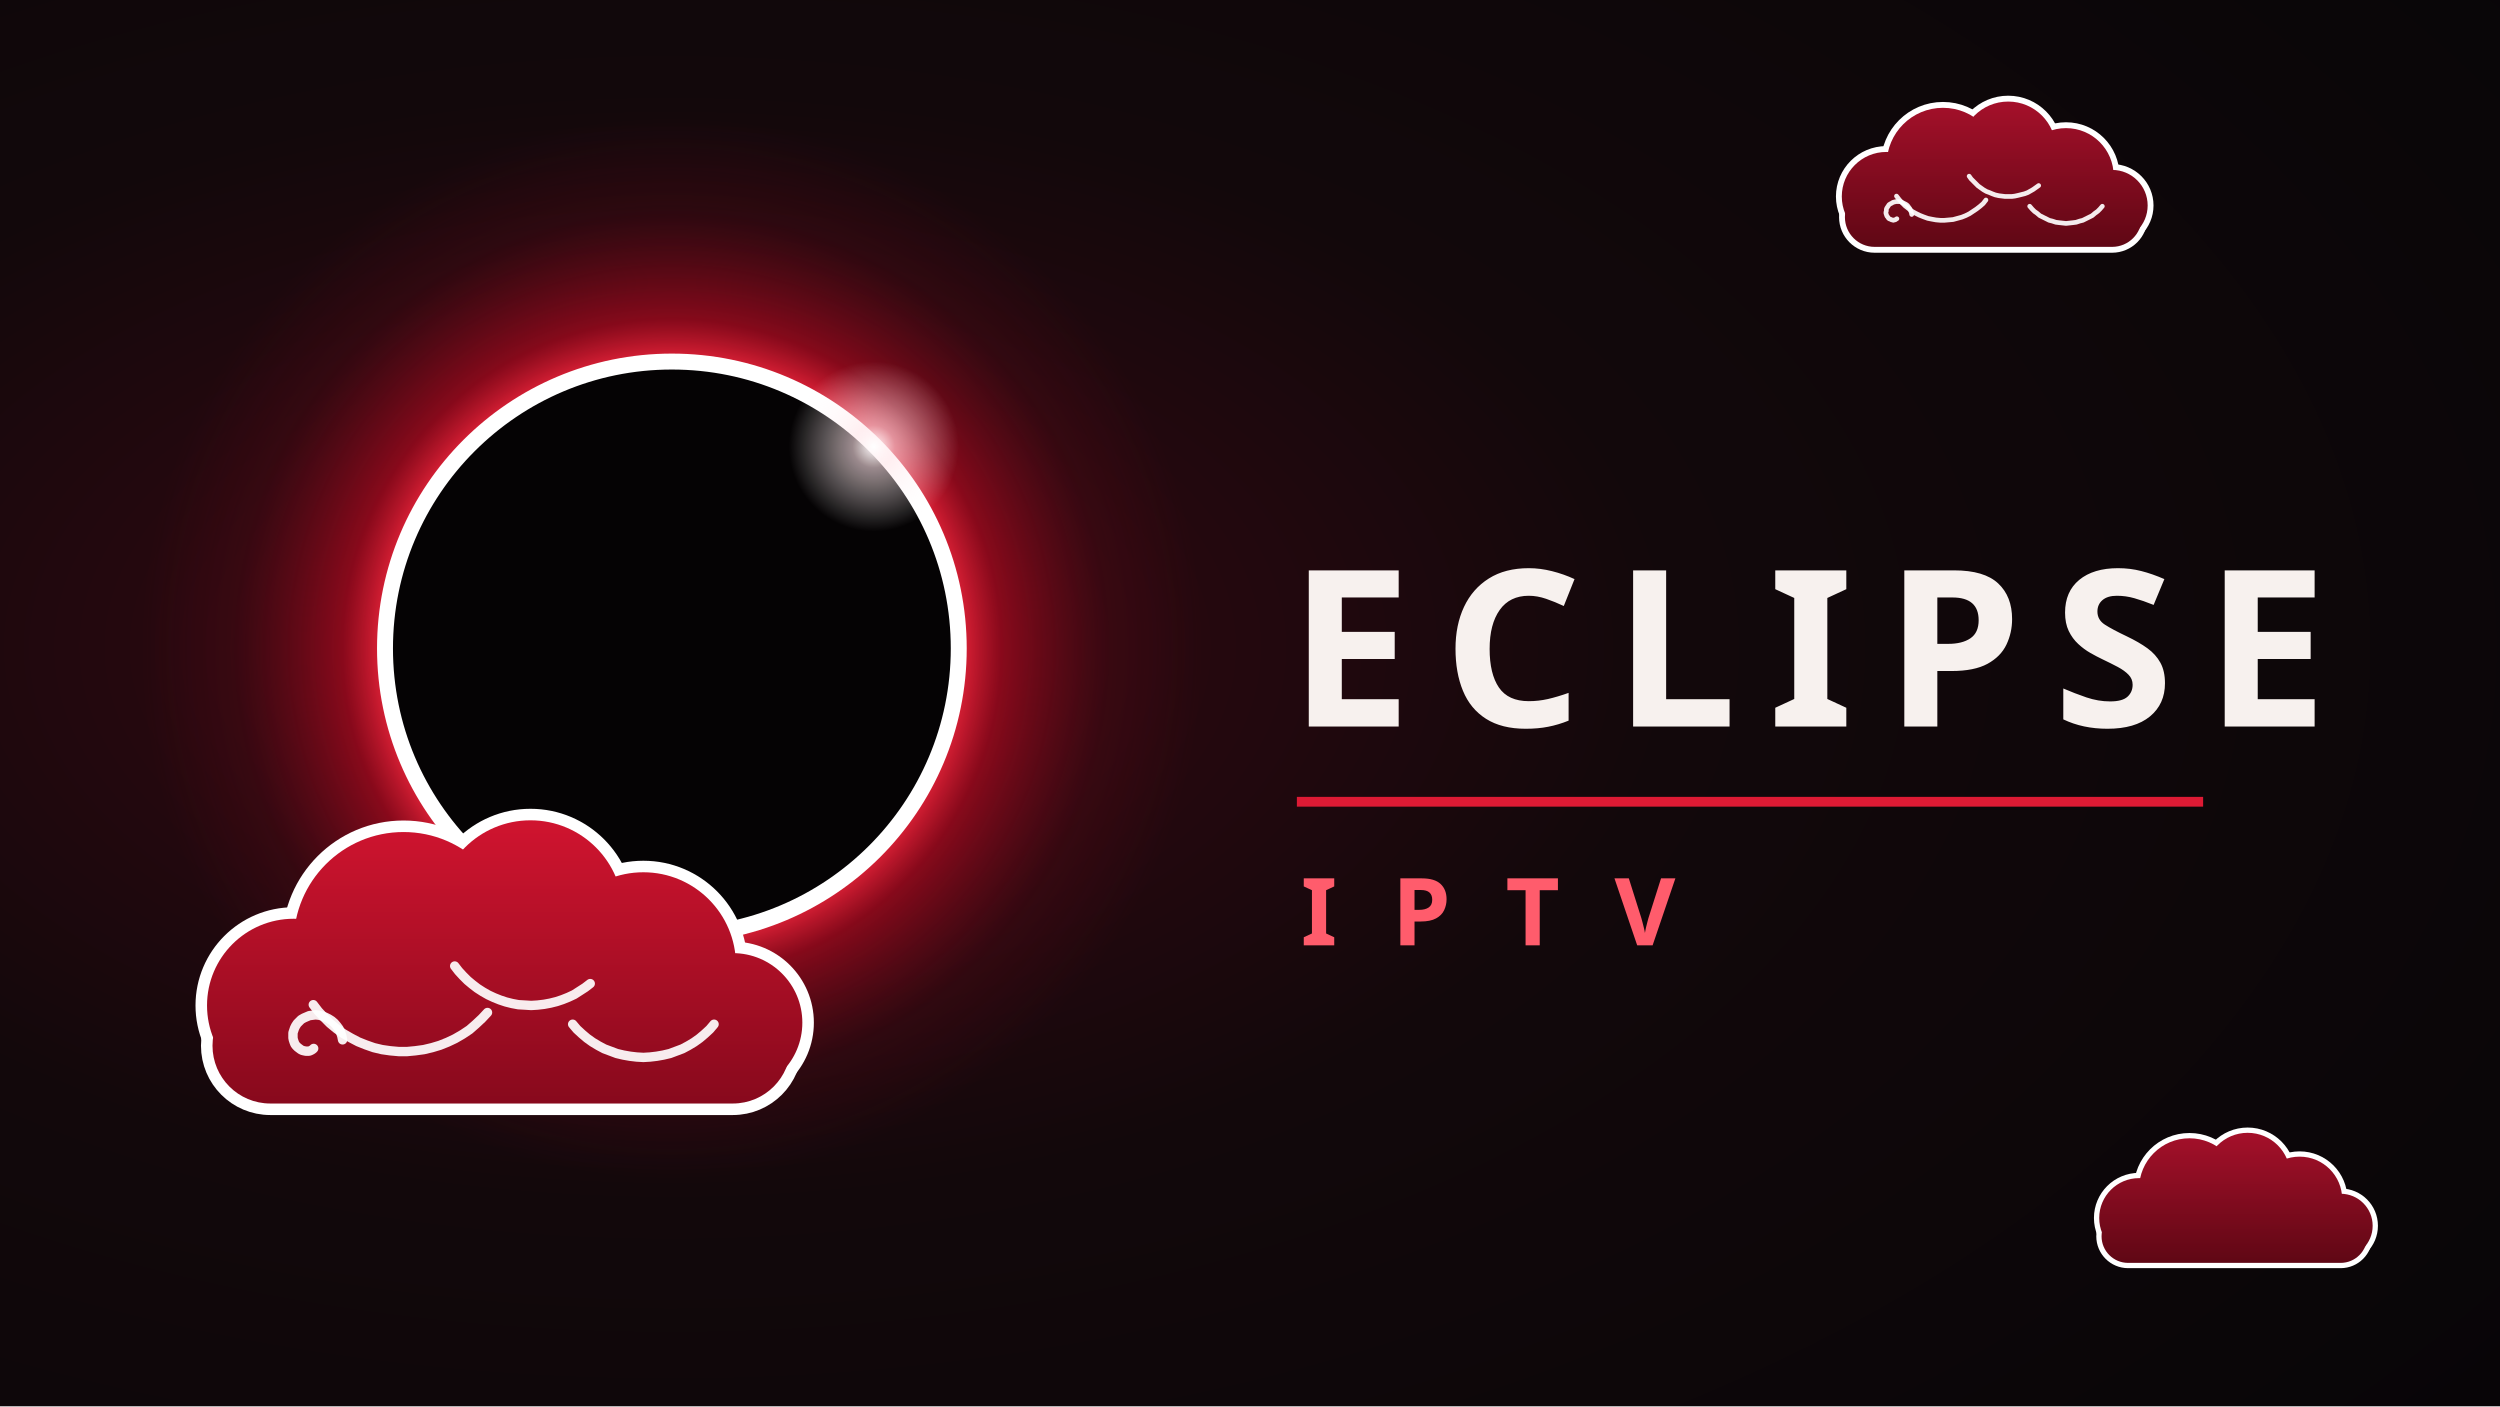
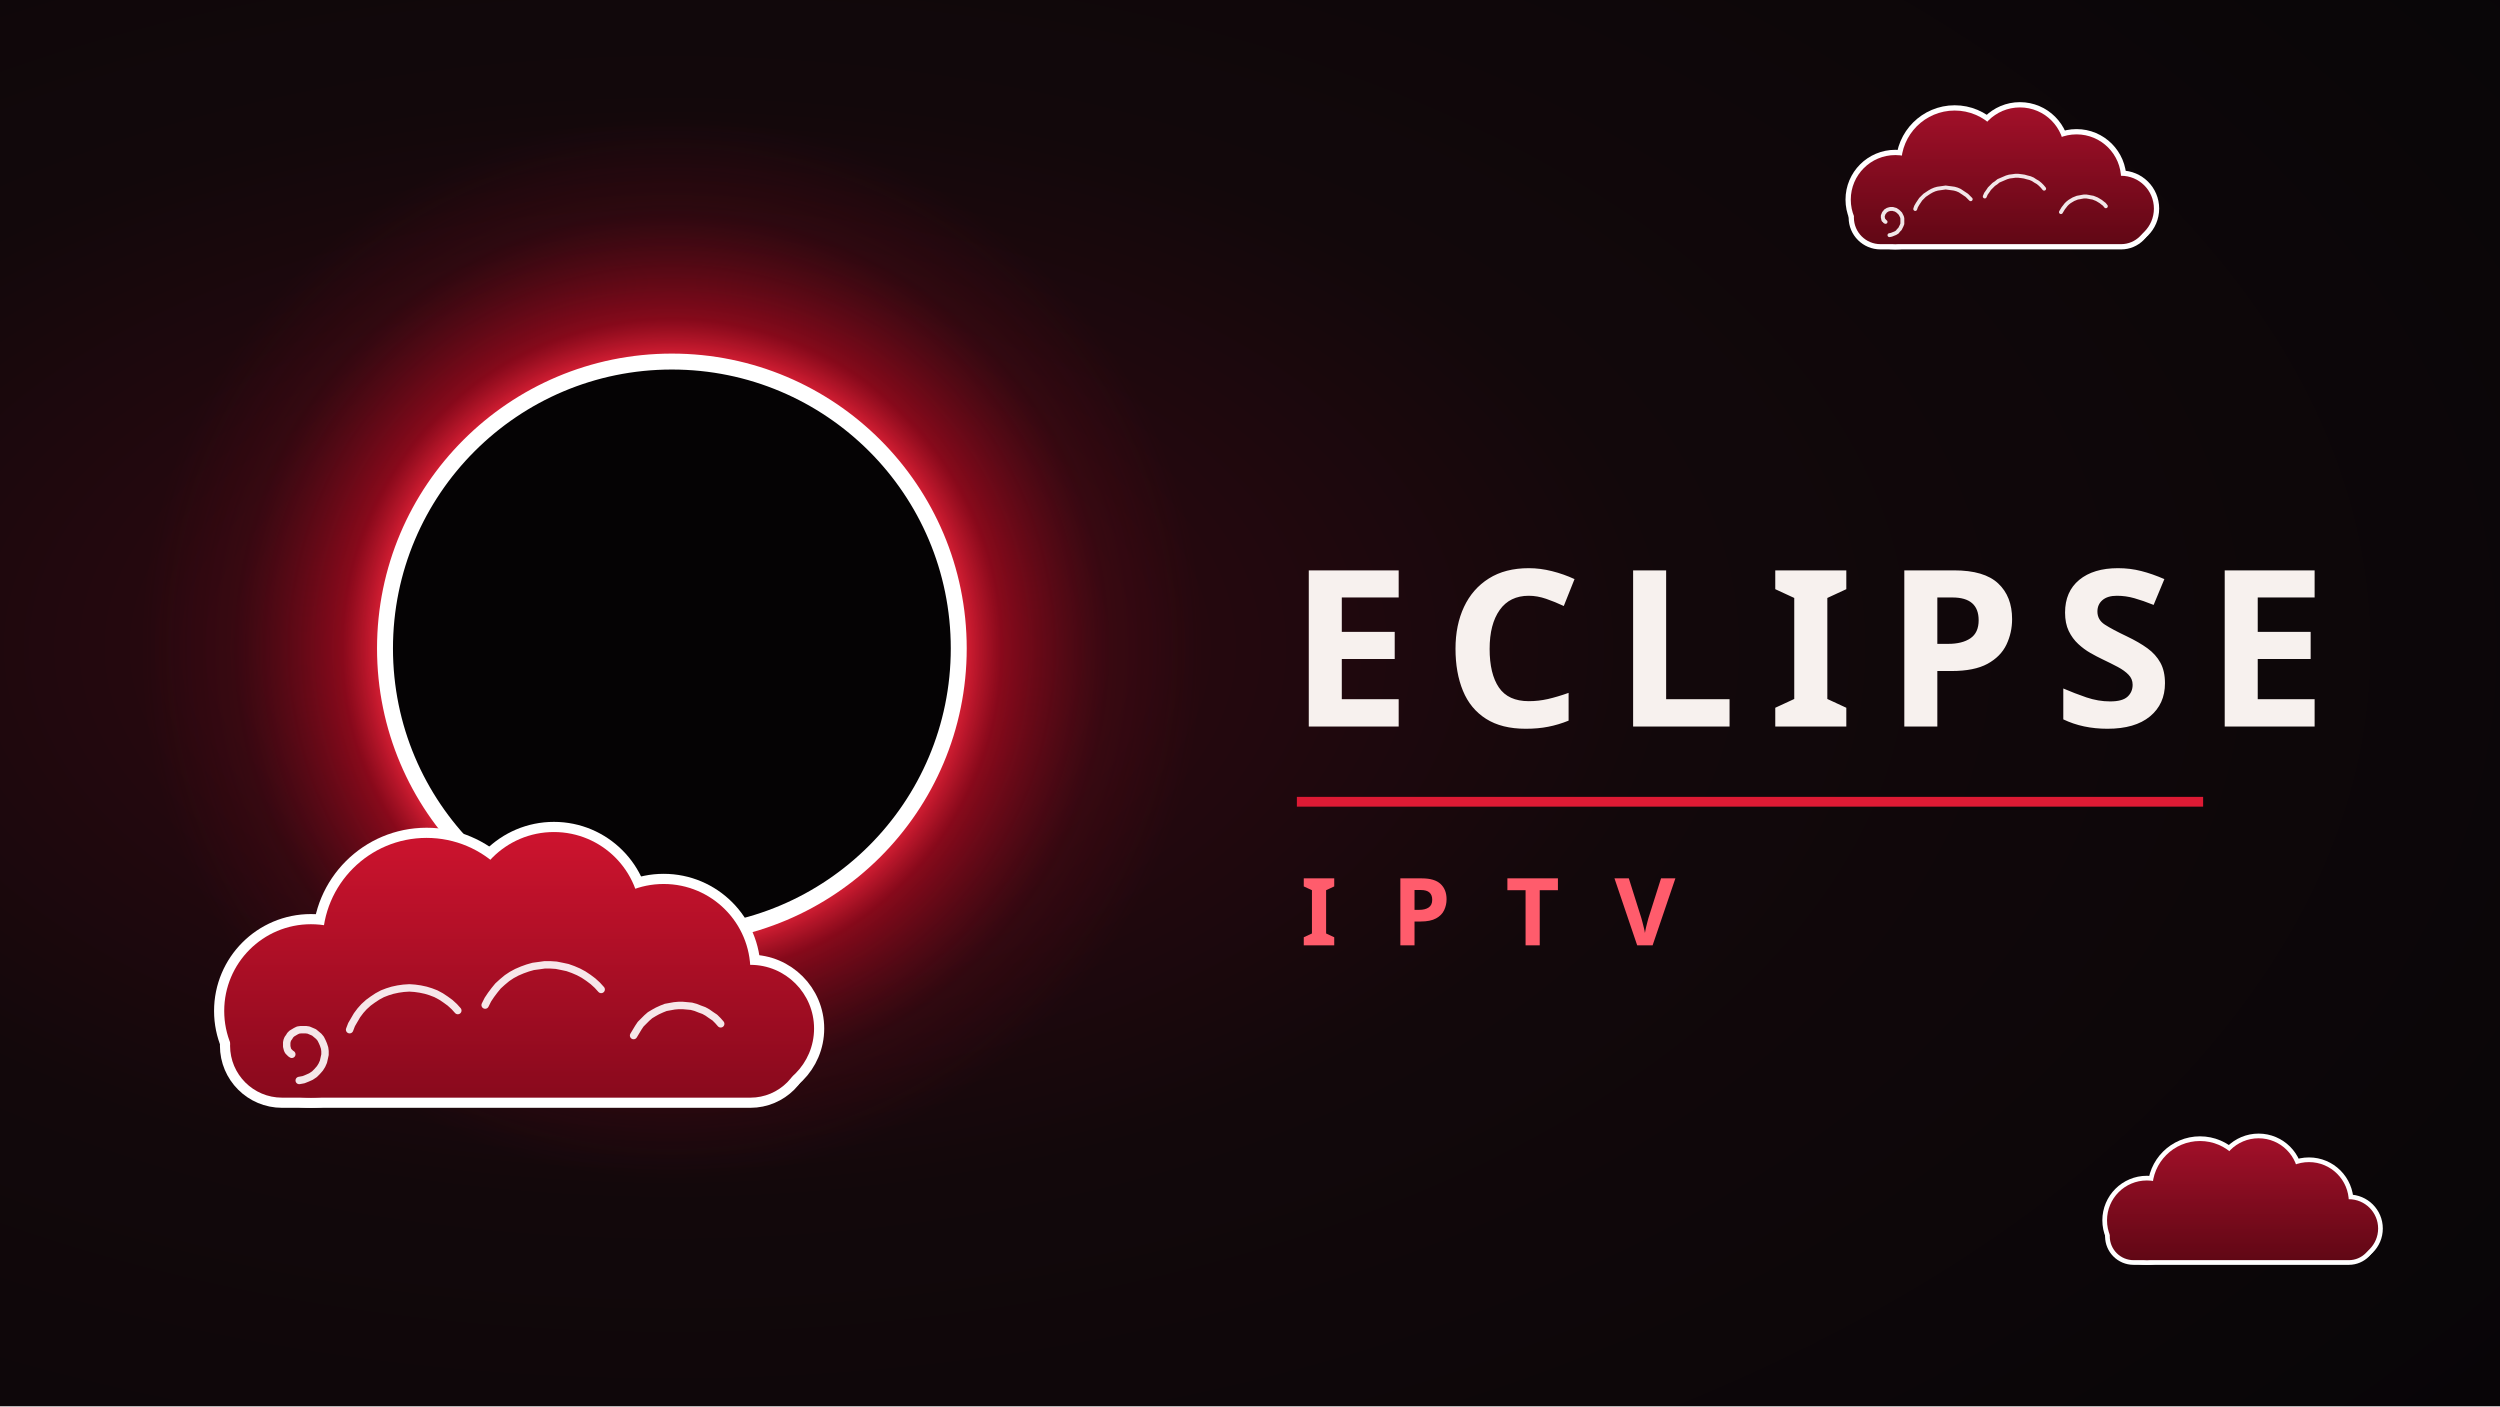
<svg xmlns="http://www.w3.org/2000/svg" width="640" height="360" viewBox="0 0 640 360">
  <defs>
    <radialGradient id="bg" cx="27%" cy="46%" r="95%">
      <stop offset="0" stop-color="#3a0812" />
      <stop offset="0.42" stop-color="#12080b" />
      <stop offset="1" stop-color="#070507" />
    </radialGradient>
  </defs>
  <rect width="640" height="360" fill="url(#bg)" />
  <linearGradient id="bag" gradientUnits="userSpaceOnUse" x1="0" y1="26.0" x2="0" y2="64.0">
    <stop offset="0" stop-color="#a5102a" />
    <stop offset="1" stop-color="#5e0714" />
  </linearGradient>
-   <g fill="none" stroke="#ffffff" stroke-width="3.0">
-     <circle cx="482.9" cy="50.3" r="11.4" />
-     <circle cx="497.4" cy="42.0" r="14.4" />
-     <circle cx="514.1" cy="38.2" r="12.2" />
-     <circle cx="528.9" cy="45.0" r="12.2" />
-     <circle cx="540.7" cy="52.6" r="9.1" />
-     <circle cx="508.0" cy="49.6" r="11.4" />
-     <rect x="472.3" y="48.0" width="76.0" height="15.2" rx="7.6" />
+   <g fill="none" stroke="#ffffff" stroke-width="2.7" stroke-linejoin="round">
+     <circle cx="485.2" cy="51.1" r="11.4" />
+     <circle cx="500.4" cy="42.0" r="13.7" />
+     <circle cx="517.1" cy="38.9" r="11.4" />
+     <circle cx="531.6" cy="45.8" r="11.4" />
+     <circle cx="543.0" cy="53.4" r="8.4" />
+     <circle cx="510.3" cy="49.6" r="11.4" />
+     <rect x="474.6" y="48.8" width="75.2" height="13.7" rx="6.8" />
  </g>
  <g fill="url(#bag)">
-     <circle cx="482.9" cy="50.3" r="11.4" />
-     <circle cx="497.4" cy="42.0" r="14.4" />
-     <circle cx="514.1" cy="38.2" r="12.2" />
-     <circle cx="528.9" cy="45.0" r="12.2" />
-     <circle cx="540.7" cy="52.6" r="9.1" />
-     <circle cx="508.0" cy="49.6" r="11.4" />
-     <rect x="472.3" y="48.0" width="76.0" height="15.2" rx="7.6" />
+     <circle cx="485.2" cy="51.1" r="11.4" />
+     <circle cx="500.4" cy="42.0" r="13.7" />
+     <circle cx="517.1" cy="38.9" r="11.4" />
+     <circle cx="531.6" cy="45.8" r="11.4" />
+     <circle cx="543.0" cy="53.4" r="8.4" />
+     <circle cx="510.3" cy="49.6" r="11.4" />
+     <rect x="474.6" y="48.8" width="75.2" height="13.7" rx="6.8" />
  </g>
-   <path d="M508.4 51.2 L507.7 52.1 L506.9 52.8 L506.0 53.5 L505.1 54.1 L504.2 54.7 L503.2 55.2 L502.2 55.6 L501.1 55.9 L500.0 56.2 L498.9 56.3 L497.8 56.4 L496.7 56.4 L495.6 56.3 L494.5 56.1 L493.5 55.9 L492.4 55.5 L491.4 55.1 L490.4 54.6 L489.5 54.1 L488.6 53.4 L487.7 52.7 L486.9 51.9 L486.2 51.1 L485.5 50.2" fill="none" stroke="#ffffff" stroke-width="1.2" stroke-linecap="round" stroke-linejoin="round" opacity="0.92" />
-   <path d="M521.9 47.5 L521.2 48.0 L520.5 48.5 L519.8 48.9 L519.1 49.3 L518.3 49.6 L517.5 49.8 L516.7 50.0 L515.8 50.2 L515.0 50.3 L514.2 50.3 L513.3 50.3 L512.5 50.2 L511.7 50.1 L510.8 49.9 L510.0 49.6 L509.3 49.3 L508.5 49.0 L507.8 48.6 L507.1 48.1 L506.4 47.6 L505.8 47.0 L505.2 46.4 L504.6 45.8 L504.1 45.1" fill="none" stroke="#ffffff" stroke-width="1.2" stroke-linecap="round" stroke-linejoin="round" opacity="0.92" />
-   <path d="M538.2 52.8 L537.6 53.5 L537.0 54.1 L536.3 54.6 L535.6 55.2 L534.8 55.6 L534.0 56.0 L533.2 56.4 L532.4 56.6 L531.5 56.9 L530.7 57.0 L529.8 57.1 L528.9 57.2 L528.0 57.1 L527.1 57.0 L526.3 56.9 L525.4 56.6 L524.6 56.4 L523.8 56.0 L523.0 55.6 L522.2 55.2 L521.5 54.6 L520.8 54.1 L520.2 53.5 L519.6 52.8" fill="none" stroke="#ffffff" stroke-width="1.2" stroke-linecap="round" stroke-linejoin="round" opacity="0.92" />
-   <path d="M489.4 54.9 L489.3 54.4 L489.1 53.9 L488.9 53.4 L488.6 53.0 L488.3 52.6 L487.9 52.3 L487.5 52.1 L487.1 51.9 L486.7 51.7 L486.3 51.6 L485.8 51.6 L485.4 51.6 L485.0 51.7 L484.6 51.8 L484.3 52.0 L483.9 52.2 L483.6 52.4 L483.4 52.7 L483.2 53.0 L483.0 53.3 L482.9 53.6 L482.9 54.0 L482.8 54.3 L482.8 54.6 L482.9 54.9 L483.0 55.2 L483.1 55.4 L483.3 55.6 L483.4 55.8 L483.6 56.0 L483.9 56.1 L484.1 56.2 L484.3 56.3 L484.5 56.3 L484.7 56.4 L484.9 56.3 L485.1 56.3 L485.3 56.2 L485.4 56.1 L485.6 56.0" fill="none" stroke="#ffffff" stroke-width="1.2" stroke-linecap="round" stroke-linejoin="round" opacity="0.92" />
+   <path d="M490.3 53.5 L490.5 52.9 L490.9 52.2 L491.3 51.6 L491.7 51.0 L492.2 50.5 L492.7 50.0 L493.3 49.6 L493.9 49.2 L494.6 48.8 L495.3 48.5 L496.0 48.3 L496.7 48.2 L497.4 48.1 L498.1 48.0 L498.8 48.1 L499.6 48.2 L500.3 48.3 L501.0 48.5 L501.7 48.8 L502.3 49.2 L502.9 49.6 L503.5 50.0 L504.0 50.5 L504.5 51.0" fill="none" stroke="#ffffff" stroke-width="1.0" stroke-linecap="round" stroke-linejoin="round" opacity="0.9" />
+   <path d="M508.1 50.3 L508.4 49.6 L508.9 48.9 L509.3 48.3 L509.8 47.8 L510.4 47.2 L511.0 46.8 L511.6 46.3 L512.3 46.0 L513.0 45.7 L513.7 45.4 L514.4 45.2 L515.2 45.1 L515.9 45.0 L516.7 45.0 L517.5 45.1 L518.2 45.2 L518.9 45.4 L519.7 45.6 L520.4 45.9 L521.0 46.3 L521.7 46.7 L522.3 47.2 L522.8 47.7 L523.3 48.3" fill="none" stroke="#ffffff" stroke-width="1.0" stroke-linecap="round" stroke-linejoin="round" opacity="0.9" />
+   <path d="M527.6 54.3 L527.9 53.8 L528.2 53.3 L528.6 52.8 L528.9 52.4 L529.3 52.0 L529.8 51.6 L530.3 51.3 L530.8 51.0 L531.3 50.8 L531.8 50.6 L532.4 50.5 L532.9 50.4 L533.5 50.3 L534.1 50.3 L534.7 50.4 L535.2 50.5 L535.8 50.6 L536.3 50.8 L536.8 51.0 L537.3 51.3 L537.8 51.6 L538.3 52.0 L538.7 52.3 L539.1 52.8" fill="none" stroke="#ffffff" stroke-width="1.0" stroke-linecap="round" stroke-linejoin="round" opacity="0.9" />
+   <path d="M483.7 60.2 L484.2 60.1 L484.7 59.9 L485.2 59.7 L485.7 59.4 L486.0 59.0 L486.4 58.6 L486.6 58.2 L486.8 57.8 L487.0 57.3 L487.0 56.8 L487.0 56.4 L487.0 55.9 L486.9 55.5 L486.7 55.1 L486.5 54.7 L486.2 54.4 L485.9 54.1 L485.6 53.9 L485.3 53.7 L484.9 53.6 L484.6 53.5 L484.2 53.5 L483.9 53.5 L483.5 53.6 L483.2 53.7 L482.9 53.9 L482.7 54.0 L482.5 54.3 L482.3 54.5 L482.2 54.7 L482.1 55.0 L482.0 55.2 L482.0 55.5 L482.0 55.7 L482.1 56.0 L482.1 56.2 L482.2 56.4 L482.4 56.5 L482.5 56.7 L482.7 56.8" fill="none" stroke="#ffffff" stroke-width="1.0" stroke-linecap="round" stroke-linejoin="round" opacity="0.9" />
  <linearGradient id="bbg" gradientUnits="userSpaceOnUse" x1="0" y1="290.0" x2="0" y2="324.0">
    <stop offset="0" stop-color="#a5102a" />
    <stop offset="1" stop-color="#5e0714" />
  </linearGradient>
-   <g fill="none" stroke="#ffffff" stroke-width="2.7">
-     <circle cx="547.6" cy="311.8" r="10.2" />
-     <circle cx="560.5" cy="304.3" r="12.9" />
-     <circle cx="575.4" cy="300.9" r="10.9" />
-     <circle cx="588.7" cy="307.0" r="10.9" />
-     <circle cx="599.2" cy="313.8" r="8.2" />
-     <circle cx="570.0" cy="311.1" r="10.2" />
-     <rect x="538.0" y="309.7" width="68.0" height="13.6" rx="6.8" />
+   <g fill="none" stroke="#ffffff" stroke-width="2.4" stroke-linejoin="round">
+     <circle cx="549.6" cy="312.4" r="10.2" />
+     <circle cx="563.2" cy="304.3" r="12.2" />
+     <circle cx="578.2" cy="301.6" r="10.2" />
+     <circle cx="591.1" cy="307.7" r="10.2" />
+     <circle cx="601.3" cy="314.5" r="7.5" />
+     <circle cx="572.0" cy="311.1" r="10.2" />
+     <rect x="540.1" y="310.4" width="67.3" height="12.2" rx="6.1" />
  </g>
  <g fill="url(#bbg)">
-     <circle cx="547.6" cy="311.8" r="10.2" />
-     <circle cx="560.5" cy="304.3" r="12.9" />
-     <circle cx="575.4" cy="300.9" r="10.9" />
-     <circle cx="588.7" cy="307.0" r="10.9" />
-     <circle cx="599.2" cy="313.8" r="8.2" />
-     <circle cx="570.0" cy="311.1" r="10.2" />
-     <rect x="538.0" y="309.7" width="68.0" height="13.6" rx="6.8" />
+     <circle cx="549.6" cy="312.4" r="10.2" />
+     <circle cx="563.2" cy="304.3" r="12.2" />
+     <circle cx="578.2" cy="301.6" r="10.2" />
+     <circle cx="591.1" cy="307.7" r="10.2" />
+     <circle cx="601.3" cy="314.5" r="7.5" />
+     <circle cx="572.0" cy="311.1" r="10.2" />
+     <rect x="540.1" y="310.4" width="67.3" height="12.2" rx="6.1" />
  </g>
  <radialGradient id="bec" cx="172" cy="166" r="136" gradientUnits="userSpaceOnUse">
    <stop offset="0" stop-color="#ffd6da" />
    <stop offset="0.52" stop-color="#ff2b42" />
    <stop offset="0.62" stop-color="#b00a20" stop-opacity="0.7" />
    <stop offset="0.82" stop-color="#7e0a1b" stop-opacity="0.19" />
    <stop offset="1" stop-color="#7e0a1b" stop-opacity="0" />
  </radialGradient>
-   <radialGradient id="bes" cx="223.68" cy="114.32" r="21.76" gradientUnits="userSpaceOnUse">
-     <stop offset="0" stop-color="#ffffff" />
-     <stop offset="0.25" stop-color="#ffe4e8" stop-opacity="0.6" />
-     <stop offset="1" stop-color="#ffffff" stop-opacity="0" />
-   </radialGradient>
  <circle cx="172" cy="166" r="136" fill="url(#bec)" />
  <circle cx="172" cy="166" r="73.44" fill="#050304" stroke="#ffffff" stroke-width="4.08" />
-   <circle cx="223.68" cy="114.32" r="21.76" fill="url(#bes)" />
  <linearGradient id="bcg" gradientUnits="userSpaceOnUse" x1="0" y1="210.0" x2="0" y2="284.0">
    <stop offset="0" stop-color="#d0142f" />
    <stop offset="1" stop-color="#86091c" />
  </linearGradient>
-   <g fill="none" stroke="#ffffff" stroke-width="5.9">
-     <circle cx="75.2" cy="257.4" r="22.2" />
-     <circle cx="103.3" cy="241.1" r="28.1" />
-     <circle cx="135.8" cy="233.7" r="23.7" />
-     <circle cx="164.7" cy="247.0" r="23.7" />
-     <circle cx="187.6" cy="261.8" r="17.8" />
-     <circle cx="124.0" cy="255.9" r="22.2" />
-     <rect x="54.4" y="252.9" width="148.0" height="29.6" rx="14.8" />
+   <g fill="none" stroke="#ffffff" stroke-width="5.2" stroke-linejoin="round">
+     <circle cx="79.6" cy="258.8" r="22.2" />
+     <circle cx="109.2" cy="241.1" r="26.6" />
+     <circle cx="141.8" cy="235.2" r="22.2" />
+     <circle cx="169.9" cy="248.5" r="22.2" />
+     <circle cx="192.1" cy="263.3" r="16.3" />
+     <circle cx="128.4" cy="255.9" r="22.2" />
+     <rect x="58.9" y="254.4" width="146.5" height="26.6" rx="13.3" />
  </g>
  <g fill="url(#bcg)">
-     <circle cx="75.2" cy="257.4" r="22.2" />
-     <circle cx="103.3" cy="241.1" r="28.1" />
-     <circle cx="135.8" cy="233.7" r="23.7" />
-     <circle cx="164.7" cy="247.0" r="23.7" />
-     <circle cx="187.6" cy="261.8" r="17.8" />
-     <circle cx="124.0" cy="255.9" r="22.2" />
-     <rect x="54.4" y="252.9" width="148.0" height="29.6" rx="14.8" />
+     <circle cx="79.6" cy="258.8" r="22.2" />
+     <circle cx="109.2" cy="241.1" r="26.6" />
+     <circle cx="141.8" cy="235.2" r="22.2" />
+     <circle cx="169.9" cy="248.5" r="22.2" />
+     <circle cx="192.1" cy="263.3" r="16.3" />
+     <circle cx="128.4" cy="255.9" r="22.2" />
+     <rect x="58.9" y="254.4" width="146.5" height="26.6" rx="13.3" />
  </g>
-   <path d="M124.8 259.2 L123.4 260.7 L121.8 262.2 L120.2 263.6 L118.4 264.8 L116.5 265.9 L114.6 266.8 L112.6 267.6 L110.6 268.2 L108.5 268.7 L106.3 269.0 L104.2 269.2 L102.1 269.2 L99.9 269.0 L97.8 268.7 L95.7 268.2 L93.7 267.5 L91.7 266.7 L89.8 265.7 L87.9 264.6 L86.2 263.4 L84.5 262.0 L83.0 260.5 L81.5 258.9 L80.2 257.2" fill="none" stroke="#ffffff" stroke-width="2.4" stroke-linecap="round" stroke-linejoin="round" opacity="0.92" />
-   <path d="M151.1 251.8 L149.8 252.8 L148.4 253.7 L147.0 254.6 L145.5 255.3 L144.0 255.9 L142.5 256.4 L140.9 256.8 L139.3 257.1 L137.6 257.3 L136.0 257.4 L134.4 257.3 L132.7 257.2 L131.1 256.9 L129.5 256.5 L128.0 256.0 L126.5 255.4 L125.0 254.7 L123.6 253.9 L122.2 253.0 L120.9 252.0 L119.7 251.0 L118.5 249.8 L117.4 248.6 L116.4 247.3" fill="none" stroke="#ffffff" stroke-width="2.4" stroke-linecap="round" stroke-linejoin="round" opacity="0.92" />
-   <path d="M182.8 262.2 L181.7 263.5 L180.4 264.7 L179.1 265.8 L177.7 266.8 L176.2 267.7 L174.7 268.5 L173.1 269.1 L171.5 269.7 L169.8 270.1 L168.1 270.4 L166.4 270.6 L164.7 270.7 L163.0 270.6 L161.3 270.4 L159.6 270.1 L157.9 269.7 L156.3 269.1 L154.7 268.5 L153.2 267.7 L151.7 266.8 L150.3 265.8 L149.0 264.7 L147.7 263.5 L146.6 262.2" fill="none" stroke="#ffffff" stroke-width="2.4" stroke-linecap="round" stroke-linejoin="round" opacity="0.92" />
-   <path d="M87.7 266.2 L87.5 265.2 L87.2 264.3 L86.8 263.4 L86.2 262.6 L85.6 261.9 L84.9 261.3 L84.1 260.8 L83.3 260.4 L82.5 260.1 L81.7 259.9 L80.8 259.8 L80.0 259.9 L79.2 260.0 L78.5 260.3 L77.8 260.6 L77.1 261.0 L76.6 261.5 L76.1 262.0 L75.7 262.6 L75.4 263.2 L75.2 263.8 L75.0 264.4 L75.0 265.1 L75.0 265.7 L75.1 266.2 L75.3 266.8 L75.5 267.3 L75.8 267.7 L76.2 268.1 L76.6 268.4 L77.0 268.7 L77.4 268.9 L77.8 269.0 L78.3 269.1 L78.7 269.1 L79.1 269.1 L79.4 269.0 L79.8 268.8 L80.1 268.6 L80.3 268.4" fill="none" stroke="#ffffff" stroke-width="2.4" stroke-linecap="round" stroke-linejoin="round" opacity="0.92" />
+   <path d="M89.5 263.6 L90.0 262.3 L90.7 261.1 L91.4 259.9 L92.3 258.7 L93.2 257.7 L94.3 256.7 L95.4 255.9 L96.6 255.1 L97.9 254.4 L99.2 253.9 L100.5 253.5 L101.9 253.2 L103.3 253.0 L104.8 252.9 L106.2 253.0 L107.6 253.2 L109.0 253.5 L110.3 253.9 L111.6 254.4 L112.9 255.1 L114.1 255.9 L115.2 256.7 L116.3 257.7 L117.2 258.7" fill="none" stroke="#ffffff" stroke-width="1.9" stroke-linecap="round" stroke-linejoin="round" opacity="0.9" />
+   <path d="M124.2 257.3 L124.9 255.9 L125.7 254.7 L126.6 253.5 L127.5 252.4 L128.6 251.4 L129.8 250.4 L131.0 249.6 L132.3 248.9 L133.7 248.3 L135.1 247.8 L136.5 247.4 L138.0 247.2 L139.4 247.0 L140.9 247.0 L142.4 247.1 L143.9 247.4 L145.3 247.7 L146.7 248.2 L148.1 248.8 L149.4 249.5 L150.6 250.3 L151.8 251.2 L152.9 252.2 L153.9 253.3" fill="none" stroke="#ffffff" stroke-width="1.9" stroke-linecap="round" stroke-linejoin="round" opacity="0.9" />
+   <path d="M162.2 265.1 L162.8 264.1 L163.4 263.1 L164.0 262.2 L164.8 261.4 L165.6 260.6 L166.4 259.9 L167.4 259.3 L168.3 258.8 L169.4 258.3 L170.4 257.9 L171.5 257.7 L172.6 257.5 L173.7 257.4 L174.8 257.4 L175.9 257.5 L177.0 257.6 L178.1 257.9 L179.1 258.3 L180.2 258.7 L181.1 259.2 L182.1 259.9 L183.0 260.5 L183.8 261.3 L184.5 262.1" fill="none" stroke="#ffffff" stroke-width="1.9" stroke-linecap="round" stroke-linejoin="round" opacity="0.9" />
+   <path d="M76.6 276.6 L77.7 276.4 L78.7 276.0 L79.6 275.6 L80.5 275.0 L81.2 274.3 L81.9 273.5 L82.4 272.7 L82.8 271.8 L83.0 270.9 L83.2 270.0 L83.2 269.1 L83.1 268.3 L82.8 267.4 L82.5 266.7 L82.1 265.9 L81.6 265.3 L81.0 264.8 L80.4 264.3 L79.7 264.0 L79.0 263.7 L78.3 263.6 L77.7 263.6 L77.0 263.6 L76.3 263.7 L75.7 264.0 L75.2 264.3 L74.7 264.6 L74.3 265.0 L74.0 265.5 L73.7 265.9 L73.5 266.4 L73.4 266.9 L73.4 267.4 L73.4 267.9 L73.5 268.3 L73.6 268.7 L73.8 269.1 L74.1 269.4 L74.4 269.7 L74.7 269.9" fill="none" stroke="#ffffff" stroke-width="1.9" stroke-linecap="round" stroke-linejoin="round" opacity="0.9" />
  <text x="330" y="186" font-family="Noto Sans, Liberation Sans, sans-serif" font-weight="700" font-size="56" fill="#f7f1ee" letter-spacing="8">ECLIPSE</text>
  <rect x="332" y="204" width="232" height="2.5" fill="#dd1a34" />
  <text x="333" y="242" font-family="Noto Sans, Liberation Sans, sans-serif" font-weight="600" font-size="24" fill="#ff5c6c" letter-spacing="14">IPTV</text>
</svg>
